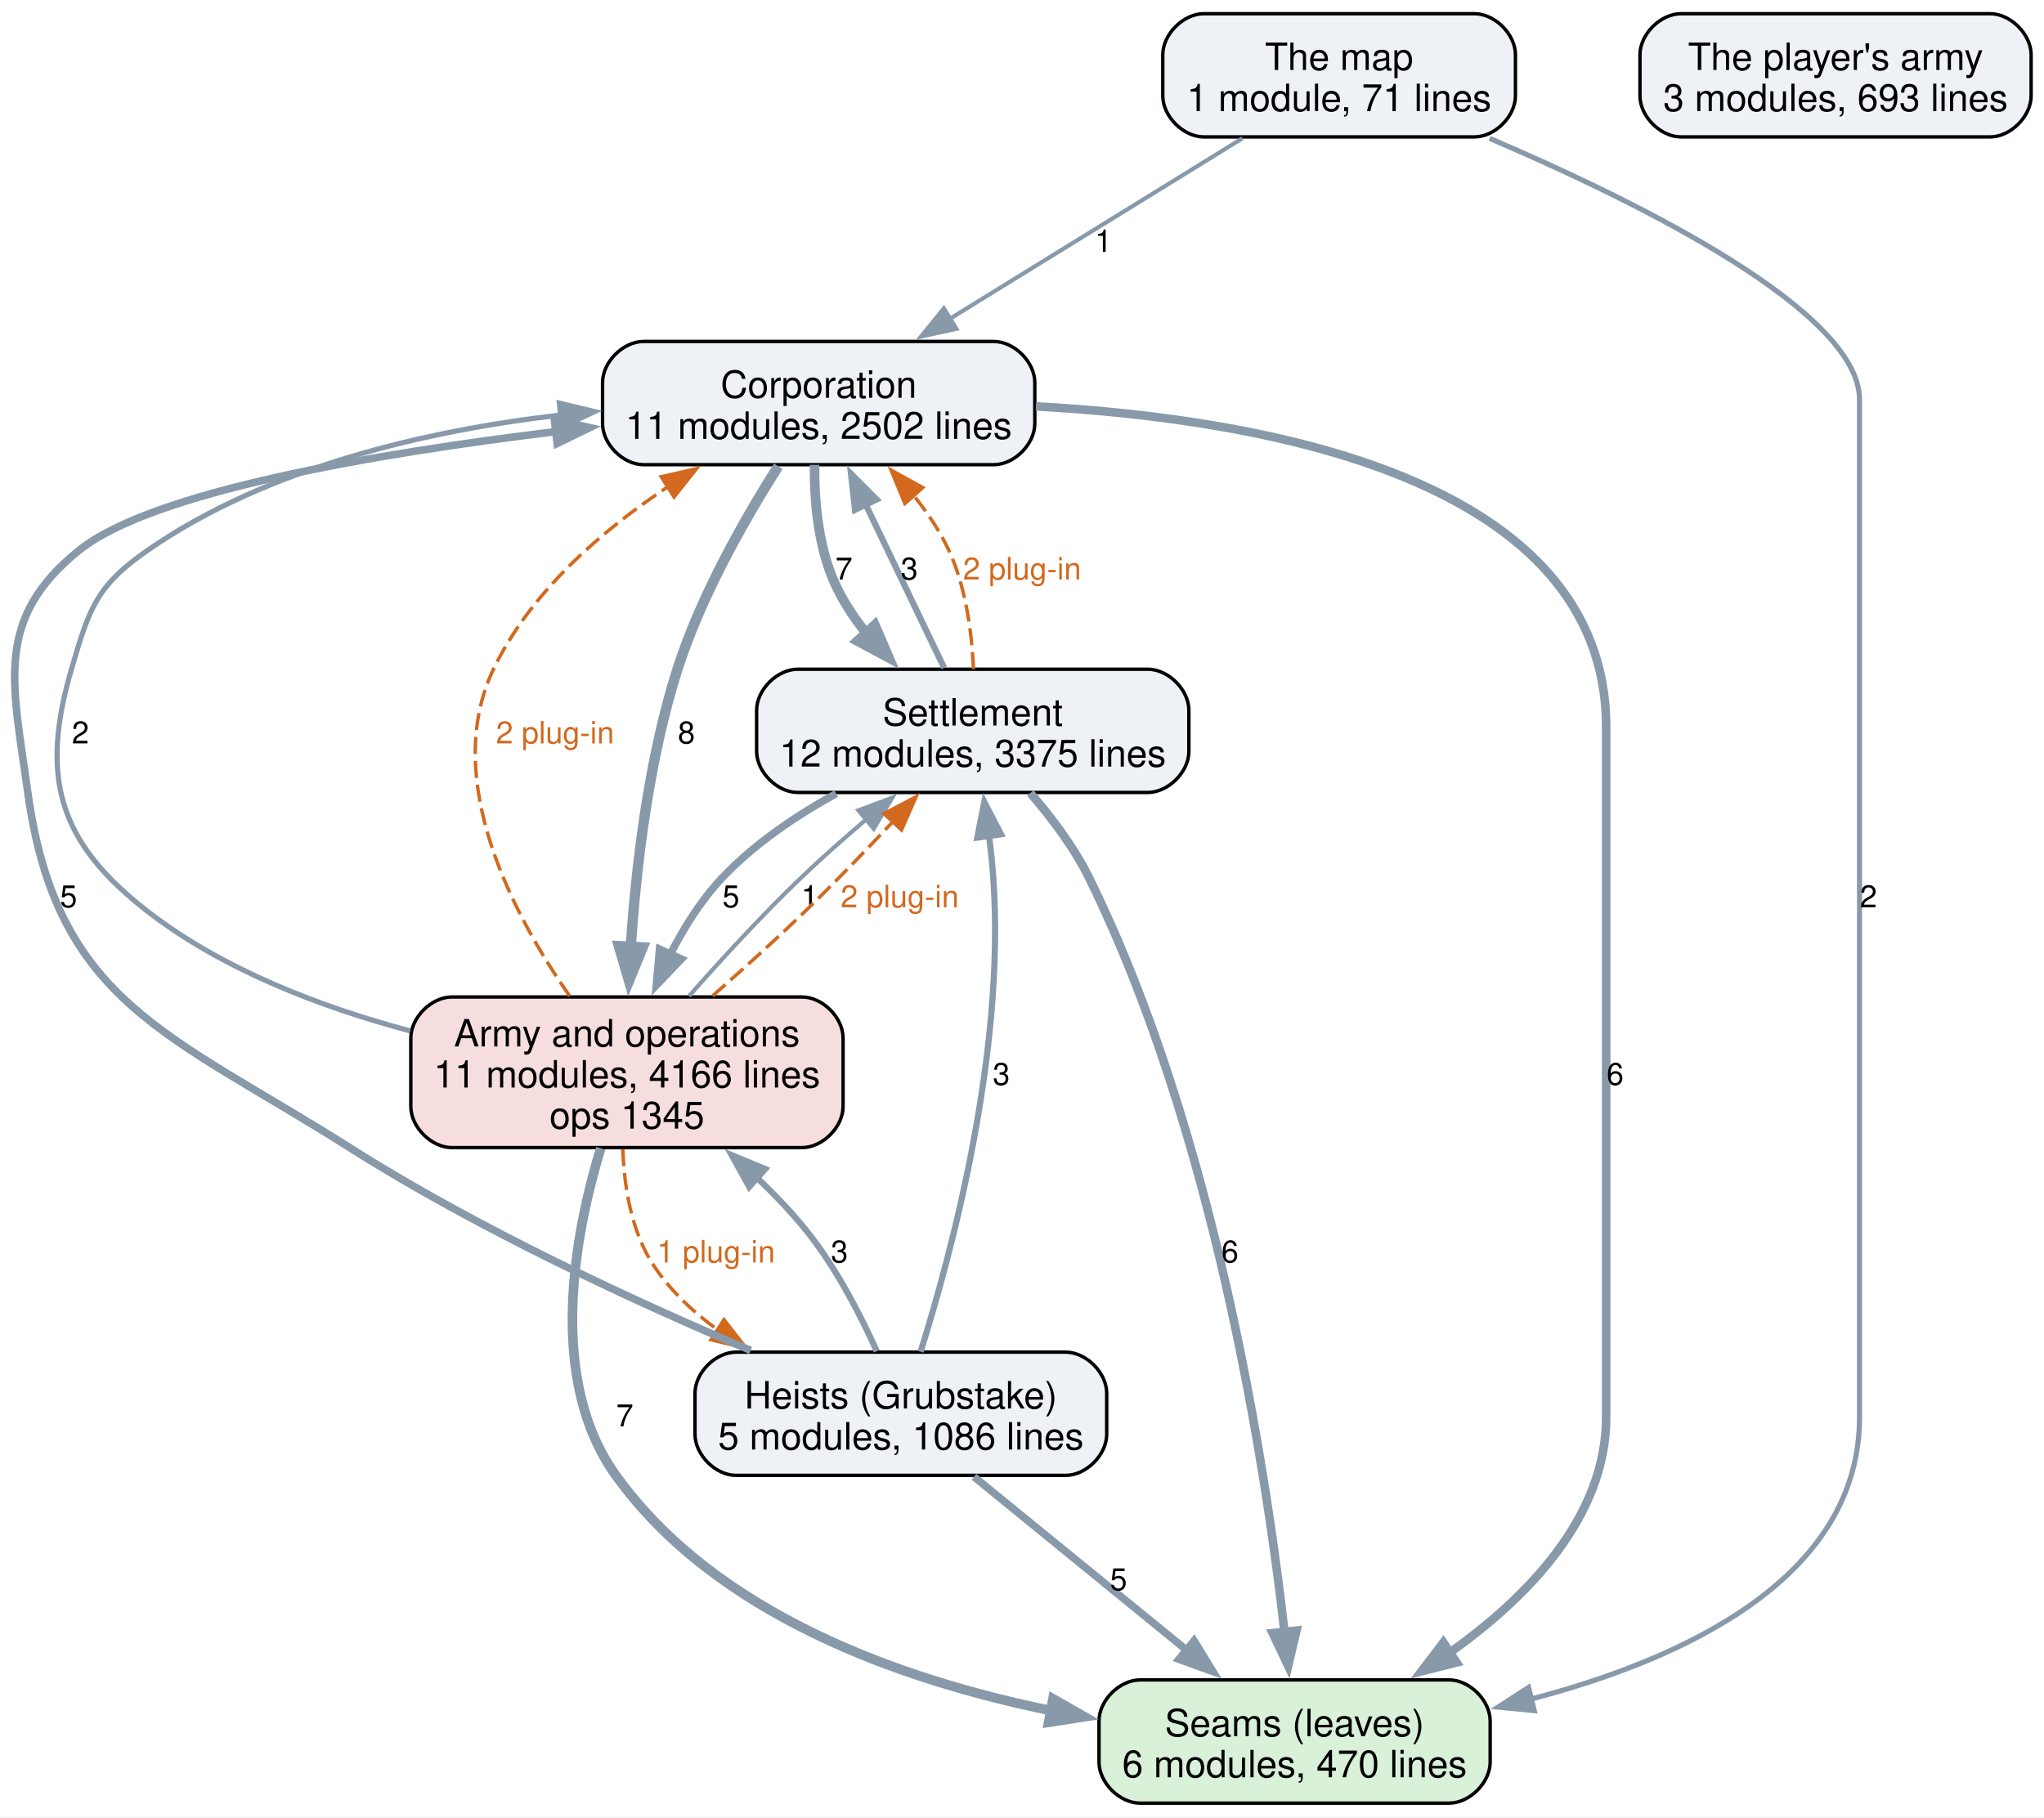
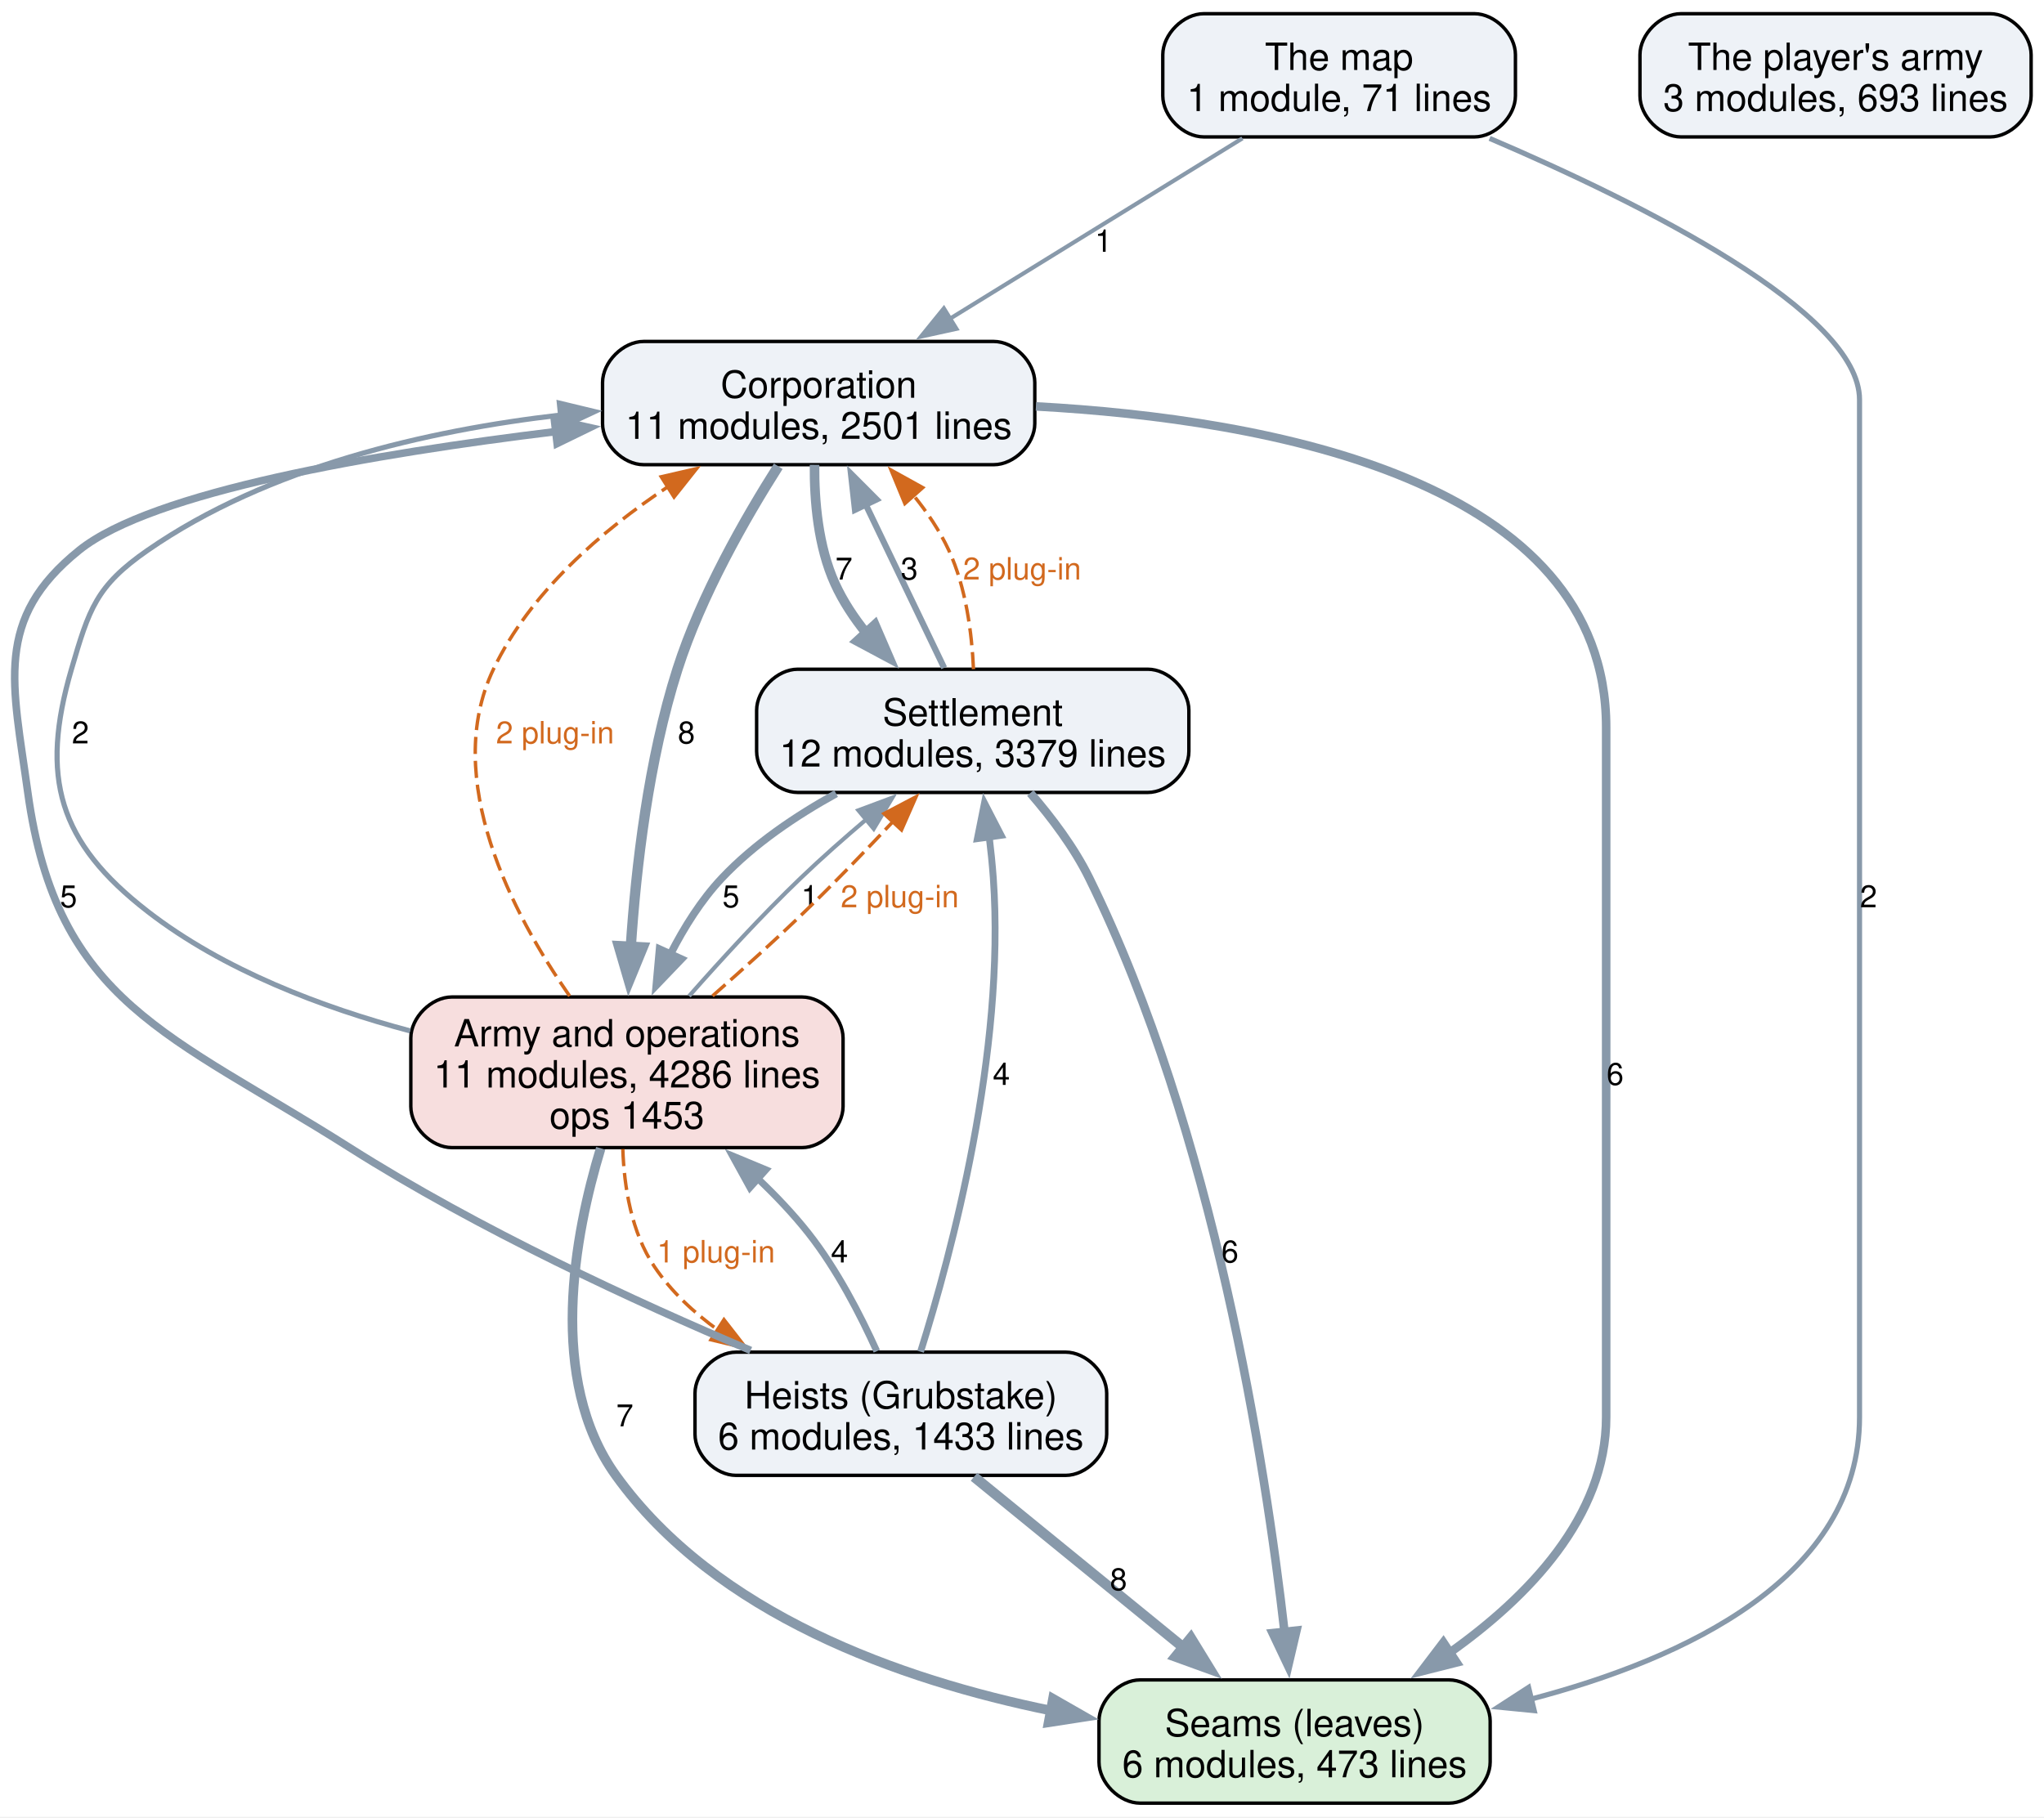
<svg xmlns="http://www.w3.org/2000/svg" width="597pt" height="531pt" viewBox="0.00 0.00 597.00 531.00">
  <g id="graph0" class="graph" transform="scale(1 1) rotate(0) translate(4 526.75)">
    <polygon fill="white" stroke="none" points="-4,4 -4,-526.75 593.24,-526.75 593.24,4 -4,4" />
    <g id="node1" class="node">
      <path fill="#d9f0d9" stroke="black" d="M419.24,-36C419.24,-36 328.99,-36 328.99,-36 322.99,-36 316.99,-30 316.99,-24 316.99,-24 316.99,-12 316.99,-12 316.99,-6 322.99,0 328.99,0 328.99,0 419.24,0 419.24,0 425.24,0 431.24,-6 431.24,-12 431.24,-12 431.24,-24 431.24,-24 431.24,-30 425.24,-36 419.24,-36" />
      <text xml:space="preserve" text-anchor="middle" x="374.12" y="-19.55" font-family="Helvetica,sans-Serif" font-size="11.00">Seams (leaves)</text>
-       <text xml:space="preserve" text-anchor="middle" x="374.12" y="-7.55" font-family="Helvetica,sans-Serif" font-size="11.00">6 modules, 470 lines</text>
+       <text xml:space="preserve" text-anchor="middle" x="374.12" y="-7.55" font-family="Helvetica,sans-Serif" font-size="11.00">6 modules, 473 lines</text>
    </g>
    <g id="node2" class="node">
      <path fill="#eef2f7" stroke="black" d="M286.24,-427C286.24,-427 183.99,-427 183.99,-427 177.99,-427 171.99,-421 171.99,-415 171.99,-415 171.99,-403 171.99,-403 171.99,-397 177.99,-391 183.99,-391 183.99,-391 286.24,-391 286.24,-391 292.24,-391 298.24,-397 298.24,-403 298.24,-403 298.24,-415 298.24,-415 298.24,-421 292.24,-427 286.24,-427" />
      <text xml:space="preserve" text-anchor="middle" x="235.12" y="-410.55" font-family="Helvetica,sans-Serif" font-size="11.00">Corporation</text>
-       <text xml:space="preserve" text-anchor="middle" x="235.12" y="-398.55" font-family="Helvetica,sans-Serif" font-size="11.00">11 modules, 2502 lines</text>
+       <text xml:space="preserve" text-anchor="middle" x="235.12" y="-398.55" font-family="Helvetica,sans-Serif" font-size="11.00">11 modules, 2501 lines</text>
    </g>
    <g id="edge5" class="edge">
      <path fill="none" stroke="#8899aa" stroke-width="2.5" d="M298.57,-408.03C366.65,-404.32 465.12,-386.48 465.12,-314.25 465.12,-314.25 465.12,-314.25 465.12,-112.75 465.12,-83.64 442.25,-60.16 419.45,-43.98" />
      <polygon fill="#8899aa" stroke="#8899aa" stroke-width="2.5" points="421.43,-41.09 411.16,-38.5 417.57,-46.93 421.43,-41.09" />
      <text xml:space="preserve" text-anchor="middle" x="467.74" y="-209.82" font-family="Helvetica,sans-Serif" font-size="9.00">6</text>
    </g>
    <g id="node3" class="node">
      <path fill="#eef2f7" stroke="black" d="M331.24,-331.25C331.24,-331.25 228.99,-331.25 228.99,-331.25 222.99,-331.25 216.99,-325.25 216.99,-319.25 216.99,-319.25 216.99,-307.25 216.99,-307.25 216.99,-301.25 222.99,-295.25 228.99,-295.25 228.99,-295.25 331.24,-295.25 331.24,-295.25 337.24,-295.25 343.24,-301.25 343.24,-307.25 343.24,-307.25 343.24,-319.25 343.24,-319.25 343.24,-325.25 337.24,-331.25 331.24,-331.25" />
      <text xml:space="preserve" text-anchor="middle" x="280.12" y="-314.8" font-family="Helvetica,sans-Serif" font-size="11.00">Settlement</text>
-       <text xml:space="preserve" text-anchor="middle" x="280.12" y="-302.8" font-family="Helvetica,sans-Serif" font-size="11.00">12 modules, 3375 lines</text>
+       <text xml:space="preserve" text-anchor="middle" x="280.12" y="-302.8" font-family="Helvetica,sans-Serif" font-size="11.00">12 modules, 3379 lines</text>
    </g>
    <g id="edge6" class="edge">
      <path fill="none" stroke="#8899aa" stroke-width="2.8" d="M233.9,-390.96C233.82,-380.51 234.93,-367.09 239.87,-356.25 242.2,-351.12 245.43,-346.24 249.06,-341.73" />
      <polygon fill="#8899aa" stroke="#8899aa" stroke-width="2.8" points="251.51,-344.23 255.71,-334.5 246.37,-339.49 251.51,-344.23" />
      <text xml:space="preserve" text-anchor="middle" x="242.49" y="-357.45" font-family="Helvetica,sans-Serif" font-size="9.00">7</text>
    </g>
    <g id="node4" class="node">
      <path fill="#f7dede" stroke="black" d="M230.24,-235.5C230.24,-235.5 127.99,-235.5 127.99,-235.5 121.99,-235.5 115.99,-229.5 115.99,-223.5 115.99,-223.5 115.99,-203.5 115.99,-203.5 115.99,-197.5 121.99,-191.5 127.99,-191.5 127.99,-191.5 230.24,-191.5 230.24,-191.5 236.24,-191.5 242.24,-197.5 242.24,-203.5 242.24,-203.5 242.24,-223.5 242.24,-223.5 242.24,-229.5 236.24,-235.5 230.24,-235.5" />
      <text xml:space="preserve" text-anchor="middle" x="179.12" y="-221.05" font-family="Helvetica,sans-Serif" font-size="11.00">Army and operations</text>
-       <text xml:space="preserve" text-anchor="middle" x="179.12" y="-209.05" font-family="Helvetica,sans-Serif" font-size="11.00">11 modules, 4166 lines</text>
-       <text xml:space="preserve" text-anchor="middle" x="179.12" y="-197.05" font-family="Helvetica,sans-Serif" font-size="11.00">ops 1345</text>
+       <text xml:space="preserve" text-anchor="middle" x="179.12" y="-209.05" font-family="Helvetica,sans-Serif" font-size="11.00">11 modules, 4286 lines</text>
+       <text xml:space="preserve" text-anchor="middle" x="179.12" y="-197.05" font-family="Helvetica,sans-Serif" font-size="11.00">ops 1453</text>
    </g>
    <g id="edge4" class="edge">
      <path fill="none" stroke="#8899aa" stroke-width="3" d="M223.31,-390.54C213.75,-375.5 200.78,-352.86 193.87,-331.25 185.4,-304.75 181.76,-273.41 180.22,-249.87" />
      <polygon fill="#8899aa" stroke="#8899aa" stroke-width="3" points="183.73,-250 179.71,-240.2 176.74,-250.37 183.73,-250" />
      <text xml:space="preserve" text-anchor="middle" x="196.49" y="-309.57" font-family="Helvetica,sans-Serif" font-size="9.00">8</text>
    </g>
    <g id="edge13" class="edge">
      <path fill="none" stroke="#8899aa" stroke-width="2.5" d="M296.93,-295.08C303.14,-287.91 309.73,-279.17 314.12,-270.25 350.56,-196.23 365.61,-98.84 371.19,-49.9" />
      <polygon fill="#8899aa" stroke="#8899aa" stroke-width="2.5" points="374.66,-50.42 372.24,-40.11 367.7,-49.68 374.66,-50.42" />
      <text xml:space="preserve" text-anchor="middle" x="355.24" y="-157.95" font-family="Helvetica,sans-Serif" font-size="9.00">6</text>
    </g>
    <g id="edge12" class="edge">
      <path fill="none" stroke="#8899aa" stroke-width="1.8" d="M271.76,-331.65C265.31,-345.11 256.23,-364.01 248.73,-379.63" />
      <polygon fill="#8899aa" stroke="#8899aa" stroke-width="1.8" points="245.72,-377.82 244.55,-388.35 252.03,-380.85 245.72,-377.82" />
      <text xml:space="preserve" text-anchor="middle" x="261.59" y="-357.45" font-family="Helvetica,sans-Serif" font-size="9.00">3</text>
    </g>
    <g id="edge19" class="edge">
      <path fill="none" stroke="#d2691e" stroke-dasharray="5,2" d="M280.33,-331.27C279.86,-341.73 278.16,-355.15 273.12,-366 270.48,-371.69 266.79,-377.14 262.75,-382.13" />
      <polygon fill="#d2691e" stroke="#d2691e" points="260.29,-379.64 256.25,-389.43 265.51,-384.3 260.29,-379.64" />
      <text xml:space="preserve" text-anchor="middle" x="294.53" y="-357.45" font-family="Helvetica,sans-Serif" font-size="9.00" fill="#d2691e">2 plug-in</text>
    </g>
    <g id="edge11" class="edge">
      <path fill="none" stroke="#8899aa" stroke-width="2.2" d="M240.22,-294.92C228.44,-288.42 216.22,-280.17 206.87,-270.25 200.83,-263.85 195.83,-255.88 191.81,-248" />
      <polygon fill="#8899aa" stroke="#8899aa" stroke-width="2.2" points="195.02,-246.58 187.69,-238.93 188.64,-249.48 195.02,-246.58" />
      <text xml:space="preserve" text-anchor="middle" x="209.49" y="-261.7" font-family="Helvetica,sans-Serif" font-size="9.00">5</text>
    </g>
    <g id="edge2" class="edge">
      <path fill="none" stroke="#8899aa" stroke-width="2.8" d="M171.45,-191.3C163.78,-166.04 155.75,-123.74 175.87,-95.75 205.02,-55.19 258.77,-36.06 302.95,-27.04" />
      <polygon fill="#8899aa" stroke="#8899aa" stroke-width="2.8" points="303.55,-30.49 312.75,-25.23 302.28,-23.61 303.55,-30.49" />
      <text xml:space="preserve" text-anchor="middle" x="178.49" y="-110.08" font-family="Helvetica,sans-Serif" font-size="9.00">7</text>
    </g>
    <g id="edge1" class="edge">
      <path fill="none" stroke="#8899aa" stroke-width="1.5" d="M115.8,-225.59C90.07,-232.44 61.26,-243.34 39.12,-260.5 13.06,-280.69 7.61,-299.61 16.87,-331.25 22.02,-348.85 24.05,-355.55 39.12,-366 74.29,-390.38 120.9,-401.03 159.85,-405.52" />
      <polygon fill="#8899aa" stroke="#8899aa" stroke-width="1.5" points="159.37,-408.99 169.67,-406.51 160.08,-402.02 159.37,-408.99" />
      <text xml:space="preserve" text-anchor="middle" x="19.49" y="-309.57" font-family="Helvetica,sans-Serif" font-size="9.00">2</text>
    </g>
    <g id="edge16" class="edge">
      <path fill="none" stroke="#d2691e" stroke-dasharray="5,2" d="M162.38,-235.77C145.76,-259.65 124.83,-299.24 140.12,-331.25 150.83,-353.67 171.64,-371.65 191.07,-384.55" />
      <polygon fill="#d2691e" stroke="#d2691e" points="189.13,-387.47 199.46,-389.85 192.87,-381.55 189.13,-387.47" />
      <text xml:space="preserve" text-anchor="middle" x="158.12" y="-309.57" font-family="Helvetica,sans-Serif" font-size="9.00" fill="#d2691e">2 plug-in</text>
    </g>
    <g id="edge3" class="edge">
      <path fill="none" stroke="#8899aa" stroke-width="1.2" d="M197.27,-235.78C206.67,-246.45 218.53,-259.38 229.87,-270.25 235.96,-276.09 242.75,-282.08 249.31,-287.63" />
      <polygon fill="#8899aa" stroke="#8899aa" stroke-width="1.2" points="246.72,-290.03 256.64,-293.73 251.19,-284.64 246.72,-290.03" />
      <text xml:space="preserve" text-anchor="middle" x="232.49" y="-261.7" font-family="Helvetica,sans-Serif" font-size="9.00">1</text>
    </g>
    <g id="edge18" class="edge">
      <path fill="none" stroke="#d2691e" stroke-dasharray="5,2" d="M204.12,-235.82C212.82,-243.45 222.54,-252.21 231.12,-260.5 239.79,-268.88 248.97,-278.39 257,-286.94" />
      <polygon fill="#d2691e" stroke="#d2691e" points="254.19,-289.06 263.57,-294 259.31,-284.29 254.19,-289.06" />
      <text xml:space="preserve" text-anchor="middle" x="258.8" y="-261.7" font-family="Helvetica,sans-Serif" font-size="9.00" fill="#d2691e">2 plug-in</text>
    </g>
    <g id="node5" class="node">
      <path fill="#eef2f7" stroke="black" d="M307.24,-131.75C307.24,-131.75 210.99,-131.75 210.99,-131.75 204.99,-131.75 198.99,-125.75 198.99,-119.75 198.99,-119.75 198.99,-107.75 198.99,-107.75 198.99,-101.75 204.99,-95.75 210.99,-95.75 210.99,-95.75 307.24,-95.75 307.24,-95.75 313.24,-95.75 319.24,-101.75 319.24,-107.75 319.24,-107.75 319.24,-119.75 319.24,-119.75 319.24,-125.75 313.24,-131.75 307.24,-131.75" />
      <text xml:space="preserve" text-anchor="middle" x="259.12" y="-115.3" font-family="Helvetica,sans-Serif" font-size="11.00">Heists (Grubstake)</text>
-       <text xml:space="preserve" text-anchor="middle" x="259.12" y="-103.3" font-family="Helvetica,sans-Serif" font-size="11.00">5 modules, 1086 lines</text>
+       <text xml:space="preserve" text-anchor="middle" x="259.12" y="-103.3" font-family="Helvetica,sans-Serif" font-size="11.00">6 modules, 1433 lines</text>
    </g>
    <g id="edge17" class="edge">
      <path fill="none" stroke="#d2691e" stroke-dasharray="5,2" d="M177.91,-191.07C178.29,-179.99 180.4,-166.73 187.12,-156.75 192.01,-149.49 198.6,-143.32 205.83,-138.12" />
      <polygon fill="#d2691e" stroke="#d2691e" points="207.45,-141.24 213.96,-132.88 203.66,-135.36 207.45,-141.24" />
      <text xml:space="preserve" text-anchor="middle" x="205.12" y="-157.95" font-family="Helvetica,sans-Serif" font-size="9.00" fill="#d2691e">1 plug-in</text>
    </g>
    <g id="edge9" class="edge">
-       <path fill="none" stroke="#8899aa" stroke-width="2.2" d="M280.48,-95.34C297.99,-81.06 323.02,-60.66 342.79,-44.54" />
-       <polygon fill="#8899aa" stroke="#8899aa" stroke-width="2.2" points="344.75,-47.46 350.29,-38.42 340.33,-42.03 344.75,-47.46" />
-       <text xml:space="preserve" text-anchor="middle" x="322.69" y="-62.2" font-family="Helvetica,sans-Serif" font-size="9.00">5</text>
+       <path fill="none" stroke="#8899aa" stroke-width="3" d="M280.48,-95.34C297.66,-81.33 322.09,-61.41 341.69,-45.43" />
+       <polygon fill="#8899aa" stroke="#8899aa" stroke-width="3" points="343.81,-48.22 349.35,-39.19 339.39,-42.8 343.81,-48.22" />
+       <text xml:space="preserve" text-anchor="middle" x="322.69" y="-62.2" font-family="Helvetica,sans-Serif" font-size="9.00">8</text>
    </g>
    <g id="edge8" class="edge">
      <path fill="none" stroke="#8899aa" stroke-width="2.2" d="M215.25,-132.25C182,-146.31 135.76,-167.61 98.12,-191.5 45.58,-224.84 12.6,-233.61 4.12,-295.25 -0.26,-327.09 -5.92,-345.85 19.12,-366 40.38,-383.11 105.2,-394.21 158.33,-400.67" />
      <polygon fill="#8899aa" stroke="#8899aa" stroke-width="2.2" points="157.91,-404.14 168.25,-401.83 158.72,-397.19 157.91,-404.14" />
      <text xml:space="preserve" text-anchor="middle" x="16.02" y="-261.7" font-family="Helvetica,sans-Serif" font-size="9.00">5</text>
    </g>
    <g id="edge10" class="edge">
-       <path fill="none" stroke="#8899aa" stroke-width="1.8" d="M264.88,-131.87C273.84,-160.36 289.73,-219.41 286.12,-270.25 285.83,-274.36 285.37,-278.69 284.85,-282.93" />
-       <polygon fill="#8899aa" stroke="#8899aa" stroke-width="1.8" points="281.44,-282.06 283.5,-292.45 288.37,-283.03 281.44,-282.06" />
-       <text xml:space="preserve" text-anchor="middle" x="288.47" y="-209.82" font-family="Helvetica,sans-Serif" font-size="9.00">3</text>
+       <path fill="none" stroke="#8899aa" stroke-width="2" d="M264.88,-131.87C273.84,-160.36 289.73,-219.41 286.12,-270.25 285.83,-274.24 285.4,-278.42 284.9,-282.54" />
+       <polygon fill="#8899aa" stroke="#8899aa" stroke-width="2" points="281.47,-281.76 283.54,-292.15 288.4,-282.73 281.47,-281.76" />
+       <text xml:space="preserve" text-anchor="middle" x="288.47" y="-209.82" font-family="Helvetica,sans-Serif" font-size="9.00">4</text>
    </g>
    <g id="edge7" class="edge">
-       <path fill="none" stroke="#8899aa" stroke-width="1.8" d="M252.09,-132.02C247.33,-142.57 240.41,-156 232.12,-166.5 227.62,-172.2 222.34,-177.73 216.9,-182.88" />
-       <polygon fill="#8899aa" stroke="#8899aa" stroke-width="1.8" points="214.83,-180.03 209.71,-189.3 219.5,-185.25 214.83,-180.03" />
-       <text xml:space="preserve" text-anchor="middle" x="241.18" y="-157.95" font-family="Helvetica,sans-Serif" font-size="9.00">3</text>
+       <path fill="none" stroke="#8899aa" stroke-width="2" d="M252.09,-132.02C247.33,-142.57 240.41,-156 232.12,-166.5 227.73,-172.06 222.6,-177.46 217.29,-182.5" />
+       <polygon fill="#8899aa" stroke="#8899aa" stroke-width="2" points="215.04,-179.82 209.93,-189.1 219.71,-185.03 215.04,-179.82" />
+       <text xml:space="preserve" text-anchor="middle" x="241.18" y="-157.95" font-family="Helvetica,sans-Serif" font-size="9.00">4</text>
    </g>
    <g id="node6" class="node">
      <path fill="#eef2f7" stroke="black" d="M426.62,-522.75C426.62,-522.75 347.62,-522.75 347.62,-522.75 341.62,-522.75 335.62,-516.75 335.62,-510.75 335.62,-510.75 335.62,-498.75 335.62,-498.75 335.62,-492.75 341.62,-486.75 347.62,-486.75 347.62,-486.75 426.62,-486.75 426.62,-486.75 432.62,-486.75 438.62,-492.75 438.62,-498.75 438.62,-498.75 438.62,-510.75 438.62,-510.75 438.62,-516.75 432.62,-522.75 426.62,-522.75" />
      <text xml:space="preserve" text-anchor="middle" x="387.12" y="-506.3" font-family="Helvetica,sans-Serif" font-size="11.00">The map</text>
      <text xml:space="preserve" text-anchor="middle" x="387.12" y="-494.3" font-family="Helvetica,sans-Serif" font-size="11.00">1 module, 71 lines</text>
    </g>
    <g id="edge15" class="edge">
      <path fill="none" stroke="#8899aa" stroke-width="1.5" d="M431.08,-486.33C475.97,-467.13 539.12,-435.58 539.12,-410 539.12,-410 539.12,-410 539.12,-112.75 539.12,-65.92 488.26,-42.19 443.01,-30.35" />
      <polygon fill="#8899aa" stroke="#8899aa" stroke-width="1.5" points="444.11,-27.02 433.57,-28.06 442.46,-33.82 444.11,-27.02" />
      <text xml:space="preserve" text-anchor="middle" x="541.74" y="-261.7" font-family="Helvetica,sans-Serif" font-size="9.00">2</text>
    </g>
    <g id="edge14" class="edge">
      <path fill="none" stroke="#8899aa" stroke-width="1.2" d="M358.88,-486.34C334.75,-471.45 299.81,-449.9 273.21,-433.49" />
      <polygon fill="#8899aa" stroke="#8899aa" stroke-width="1.2" points="275.35,-430.7 265,-428.43 271.68,-436.66 275.35,-430.7" />
      <text xml:space="preserve" text-anchor="middle" x="318.3" y="-453.2" font-family="Helvetica,sans-Serif" font-size="9.00">1</text>
    </g>
    <g id="node7" class="node">
      <path fill="#eef2f7" stroke="black" d="M577.24,-522.75C577.24,-522.75 486.99,-522.75 486.99,-522.75 480.99,-522.75 474.99,-516.75 474.99,-510.75 474.99,-510.75 474.99,-498.75 474.99,-498.75 474.99,-492.75 480.99,-486.75 486.99,-486.75 486.99,-486.75 577.24,-486.75 577.24,-486.75 583.24,-486.75 589.24,-492.75 589.24,-498.75 589.24,-498.75 589.24,-510.75 589.24,-510.75 589.24,-516.75 583.24,-522.75 577.24,-522.75" />
      <text xml:space="preserve" text-anchor="middle" x="532.12" y="-506.3" font-family="Helvetica,sans-Serif" font-size="11.00">The player's army</text>
      <text xml:space="preserve" text-anchor="middle" x="532.12" y="-494.3" font-family="Helvetica,sans-Serif" font-size="11.00">3 modules, 693 lines</text>
    </g>
  </g>
</svg>
